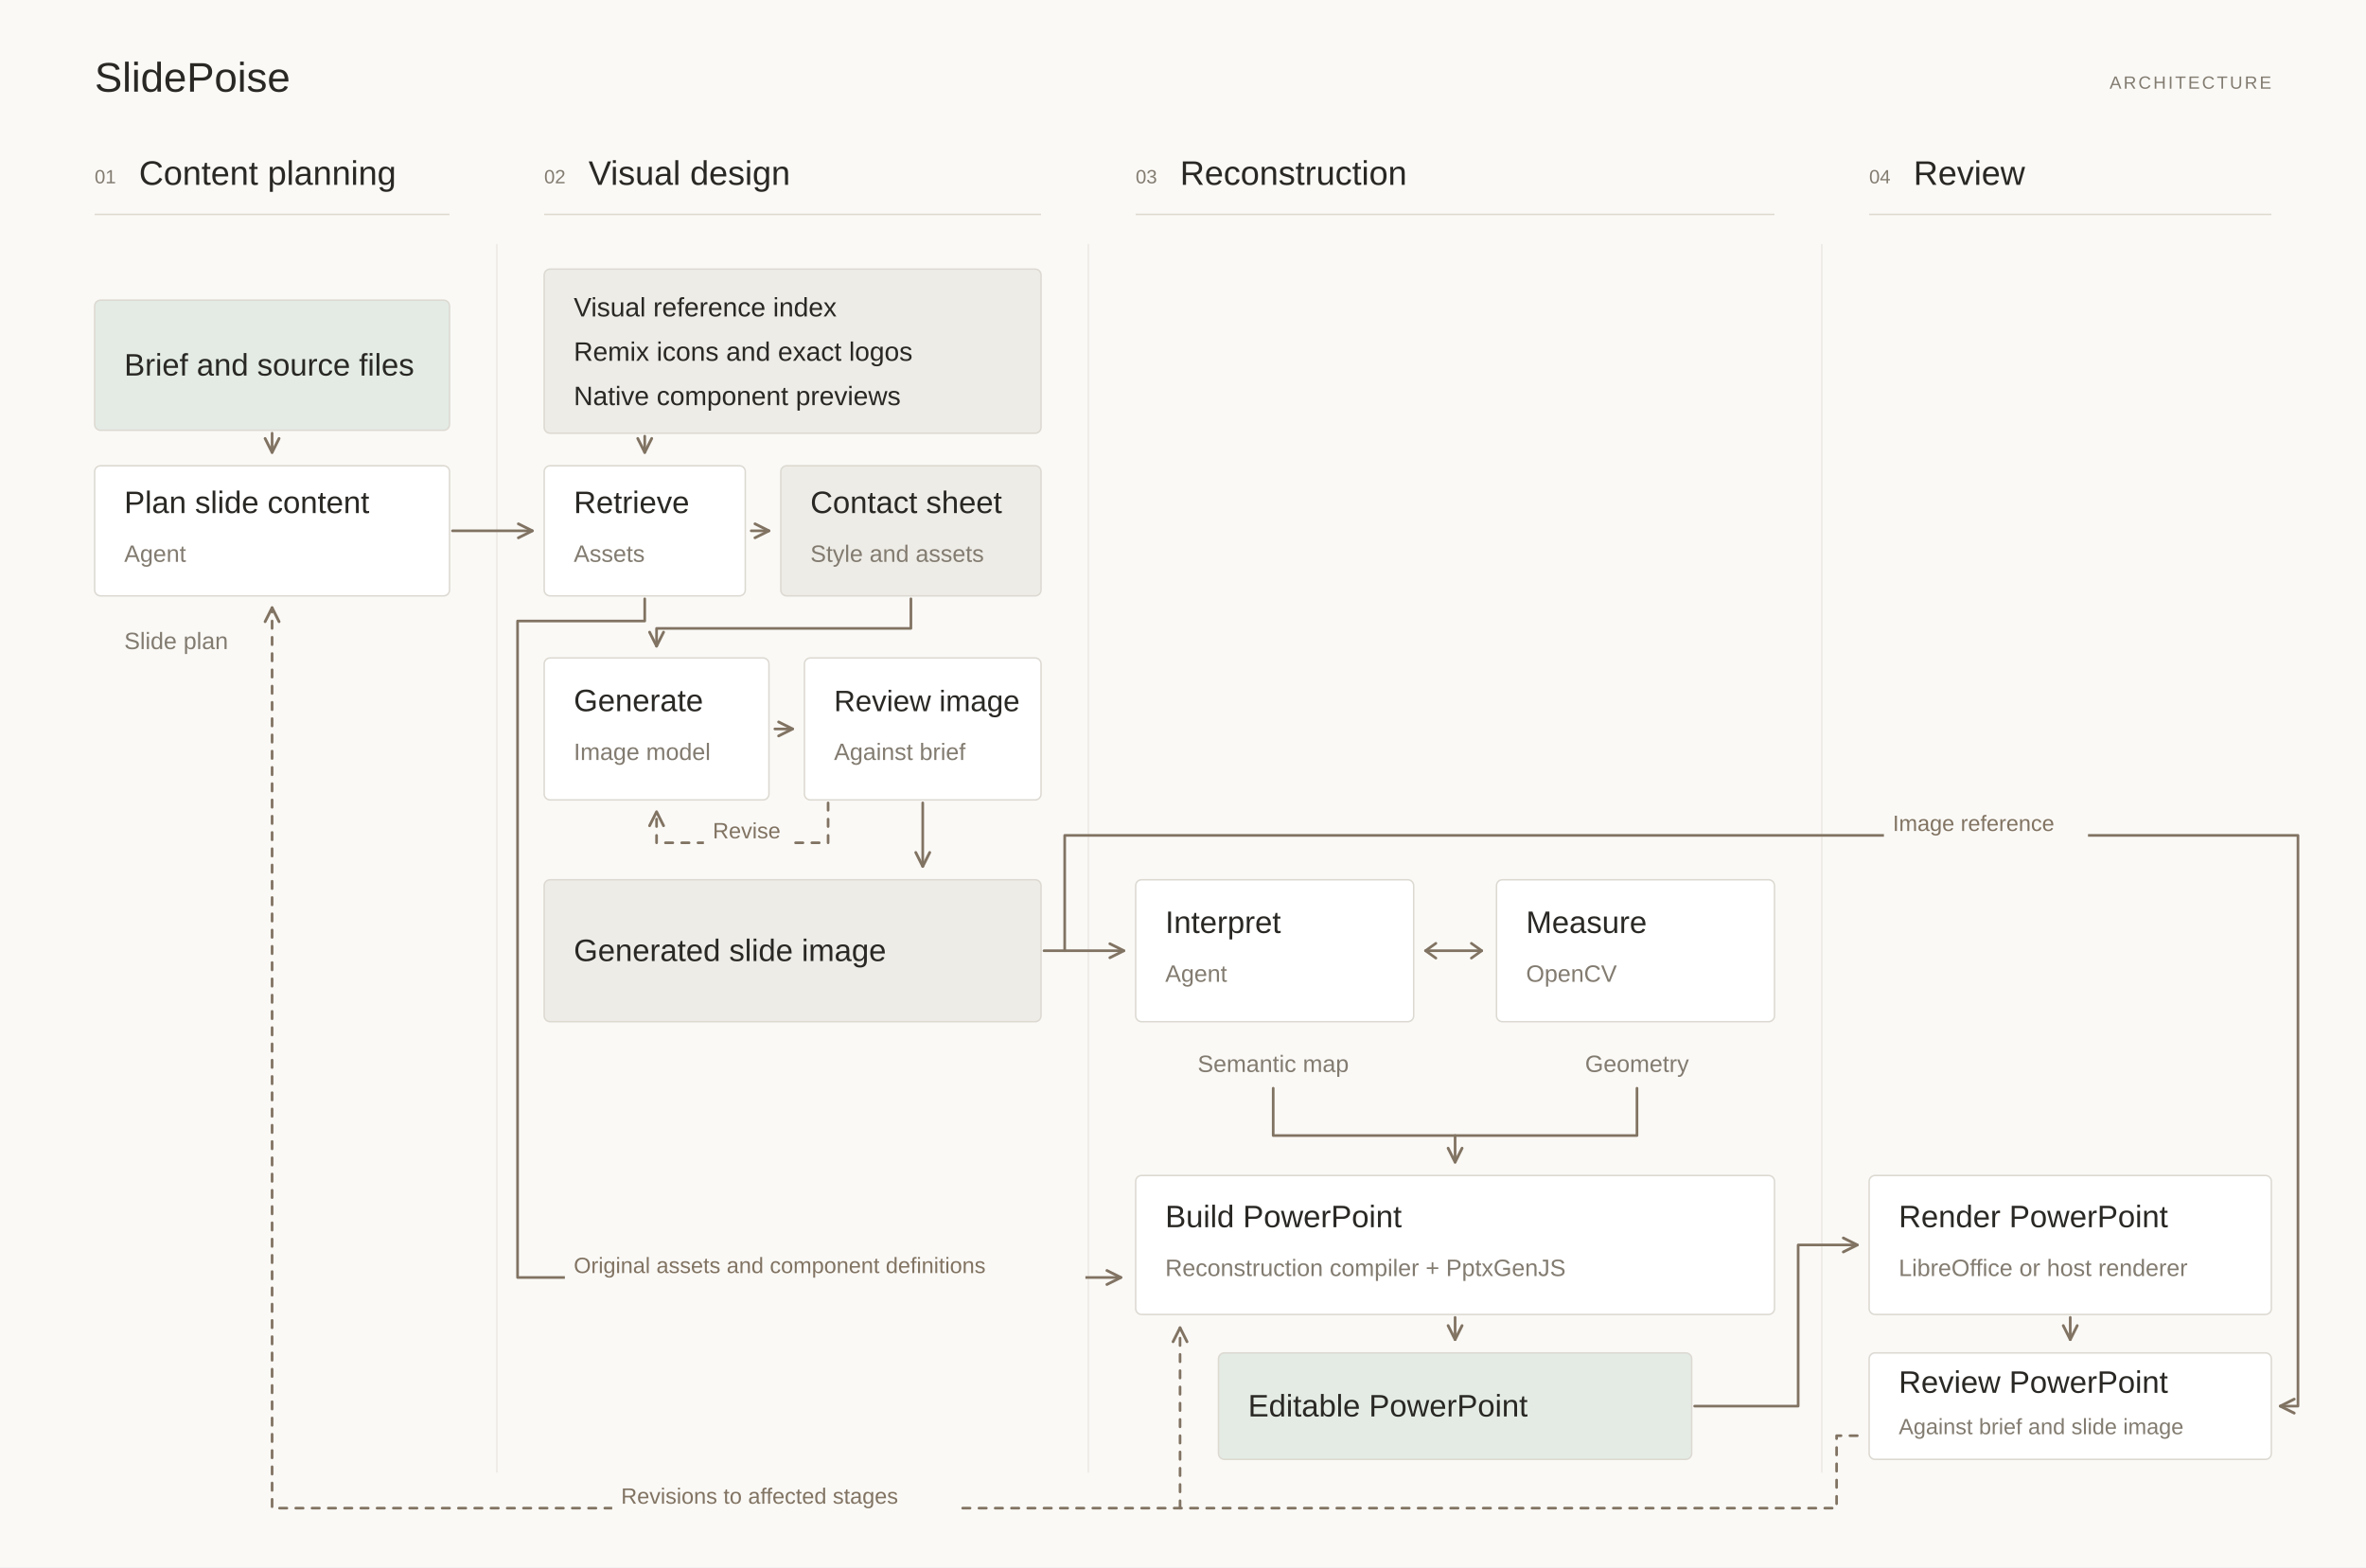
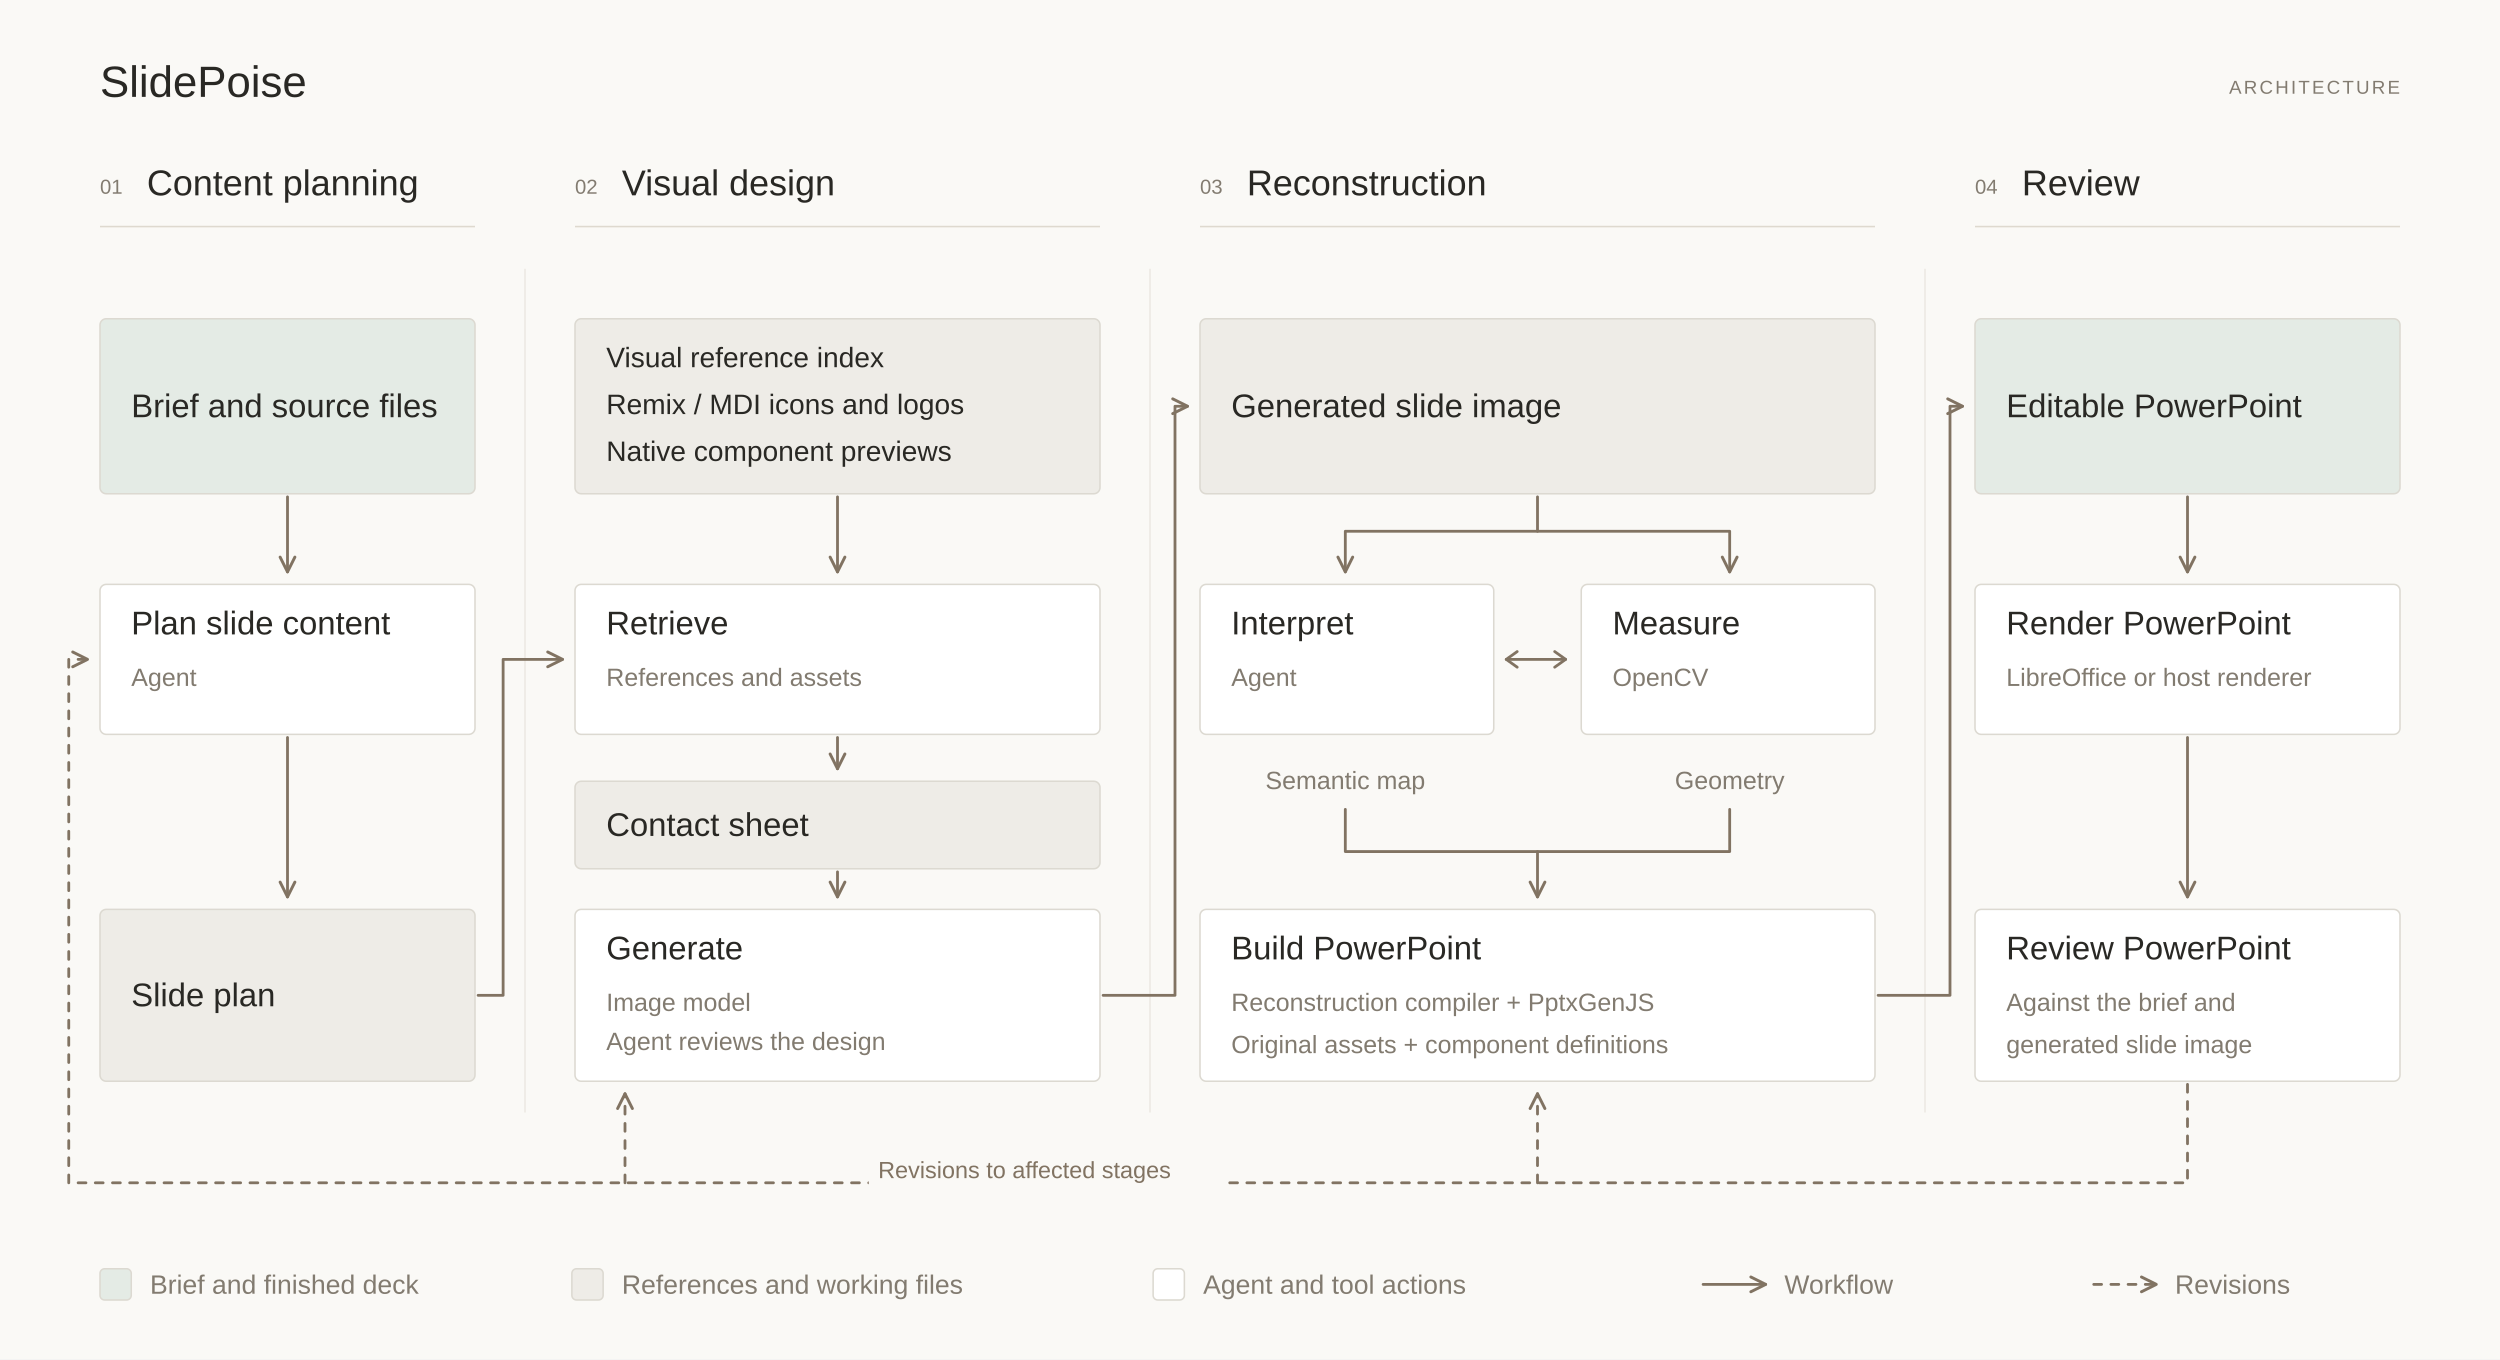
- <svg xmlns="http://www.w3.org/2000/svg" width="1600" height="1060" viewBox="0 0 1600 1060" role="img" aria-labelledby="title desc">
+ <svg xmlns="http://www.w3.org/2000/svg" width="1600" height="870" viewBox="0 0 1600 870" role="img" aria-labelledby="title desc">
  <defs>
    <marker id="stone-arrow" viewBox="0 0 8 8" refX="7" refY="4" markerWidth="7" markerHeight="7" orient="auto-start-reverse">
      <path d="M1 1l6 3-6 3" fill="none" stroke="#817362" stroke-width="1.2" stroke-linecap="round" stroke-linejoin="round" />
    </marker>
    <marker id="gold-arrow" viewBox="0 0 8 8" refX="7" refY="4" markerWidth="7" markerHeight="7" orient="auto-start-reverse">
      <path d="M1 1l6 3-6 3" fill="none" stroke="#8f734b" stroke-width="1.2" stroke-linecap="round" stroke-linejoin="round" />
    </marker>
    <marker id="graphite-arrow" viewBox="0 0 8 8" refX="7" refY="4" markerWidth="7" markerHeight="7" orient="auto-start-reverse">
      <path d="M1 1l6 3-6 3" fill="none" stroke="#716e69" stroke-width="1.2" stroke-linecap="round" stroke-linejoin="round" />
    </marker>
    <marker id="sage-arrow" viewBox="0 0 8 8" refX="7" refY="4" markerWidth="7" markerHeight="7" orient="auto-start-reverse">
      <path d="M1 1l6 3-6 3" fill="none" stroke="#647468" stroke-width="1.2" stroke-linecap="round" stroke-linejoin="round" />
    </marker>
    <marker id="mauve-arrow" viewBox="0 0 8 8" refX="7" refY="4" markerWidth="7" markerHeight="7" orient="auto-start-reverse">
      <path d="M1 1l6 3-6 3" fill="none" stroke="#7c6876" stroke-width="1.2" stroke-linecap="round" stroke-linejoin="round" />
    </marker>
  </defs>
-   <rect x="0" y="0" width="1600" height="1060" rx="0" fill="#faf9f6" stroke="none" />
+   <rect x="0" y="0" width="1600" height="870" rx="0" fill="#faf9f6" stroke="none" />
  <text x="64" y="62" font-family="Arial" font-size="28" fill="#292824">SlidePoise</text>
  <text x="1536" y="60" font-family="Arial" font-size="12" fill="#827b70" letter-spacing="1.4" text-anchor="end">ARCHITECTURE</text>
  <text x="64" y="124" font-family="Arial" font-size="13" fill="#827b70">01</text>
  <text x="94" y="125" font-family="Arial" font-size="23" fill="#292824">Content planning</text>
  <path d="M64 145h240" fill="none" stroke="#ded9cf" />
  <text x="368" y="124" font-family="Arial" font-size="13" fill="#827b70">02</text>
  <text x="398" y="125" font-family="Arial" font-size="23" fill="#292824">Visual design</text>
  <path d="M368 145h336" fill="none" stroke="#ded9cf" />
  <text x="768" y="124" font-family="Arial" font-size="13" fill="#827b70">03</text>
  <text x="798" y="125" font-family="Arial" font-size="23" fill="#292824">Reconstruction</text>
  <path d="M768 145h432" fill="none" stroke="#ded9cf" />
  <text x="1264" y="124" font-family="Arial" font-size="13" fill="#827b70">04</text>
  <text x="1294" y="125" font-family="Arial" font-size="23" fill="#292824">Review</text>
  <path d="M1264 145h272" fill="none" stroke="#ded9cf" />
-   <path d="M336 165V996M736 165V996M1232 165V996" fill="none" stroke="#e6e2da" stroke-width="1" opacity=".7" />
-   <rect x="64" y="203" width="240" height="88" rx="4" fill="#e4ebe5" stroke="#dcd9d1" />
-   <text x="84" y="254" font-family="Arial" font-size="21" fill="#292824">Brief and source files</text>
-   <path d="M184 293L184 306" fill="none" stroke="#817362" stroke-width="1.8" stroke-linecap="round" stroke-linejoin="round" marker-end="url(#stone-arrow)" />
-   <rect x="64" y="315" width="240" height="88" rx="4" fill="#ffffff" stroke="#dcd9d1" />
-   <text x="84" y="347" font-family="Arial" font-size="21" fill="#292824">Plan slide content</text>
-   <text x="84" y="380" font-family="Arial" font-size="16" fill="#827b70">Agent</text>
-   <path d="M306 359L360 359" fill="none" stroke="#817362" stroke-width="1.8" stroke-linecap="round" stroke-linejoin="round" marker-end="url(#stone-arrow)" />
-   <text x="84" y="439" font-family="Arial" font-size="16" fill="#827b70">Slide plan</text>
-   <rect x="368" y="182" width="336" height="111" rx="4" fill="#eeece7" stroke="#dcd9d1" />
-   <text x="388" y="214" font-family="Arial" font-size="18" fill="#292824">Visual reference index</text>
-   <text x="388" y="244" font-family="Arial" font-size="18" fill="#292824">Remix icons and exact logos</text>
-   <text x="388" y="274" font-family="Arial" font-size="18" fill="#292824">Native component previews</text>
-   <path d="M436 295L436 306" fill="none" stroke="#817362" stroke-width="1.8" stroke-linecap="round" stroke-linejoin="round" marker-end="url(#stone-arrow)" />
-   <rect x="368" y="315" width="136" height="88" rx="4" fill="#ffffff" stroke="#dcd9d1" />
-   <text x="388" y="347" font-family="Arial" font-size="21" fill="#292824">Retrieve</text>
-   <text x="388" y="380" font-family="Arial" font-size="16" fill="#827b70">Assets</text>
-   <path d="M508 359L520 359" fill="none" stroke="#817362" stroke-width="1.8" stroke-linecap="round" stroke-linejoin="round" marker-end="url(#stone-arrow)" />
-   <rect x="528" y="315" width="176" height="88" rx="4" fill="#eeece7" stroke="#dcd9d1" />
-   <text x="548" y="347" font-family="Arial" font-size="21" fill="#292824">Contact sheet</text>
-   <text x="548" y="380" font-family="Arial" font-size="16" fill="#827b70">Style and assets</text>
-   <path d="M616 405v20H444v12" fill="none" stroke="#817362" stroke-width="1.8" stroke-linecap="round" stroke-linejoin="round" marker-end="url(#stone-arrow)" />
-   <rect x="368" y="445" width="152" height="96" rx="4" fill="#ffffff" stroke="#dcd9d1" />
-   <text x="388" y="481" font-family="Arial" font-size="21" fill="#292824">Generate</text>
-   <text x="388" y="514" font-family="Arial" font-size="16" fill="#827b70">Image model</text>
-   <path d="M524 493L536 493" fill="none" stroke="#817362" stroke-width="1.8" stroke-linecap="round" stroke-linejoin="round" marker-end="url(#stone-arrow)" />
-   <rect x="544" y="445" width="160" height="96" rx="4" fill="#ffffff" stroke="#dcd9d1" />
-   <text x="564" y="481" font-family="Arial" font-size="20" fill="#292824">Review image</text>
-   <text x="564" y="514" font-family="Arial" font-size="16" fill="#827b70">Against brief</text>
-   <path d="M560 543v27H444v-21" fill="none" stroke="#817362" stroke-width="1.8" stroke-linecap="round" stroke-linejoin="round" stroke-dasharray="5 6" marker-end="url(#stone-arrow)" />
-   <rect x="476" y="549" width="58" height="25" rx="0" fill="#faf9f6" stroke="none" />
-   <text x="482" y="567" font-family="Arial" font-size="15" fill="#817362">Revise</text>
-   <path d="M624 543L624 586" fill="none" stroke="#817362" stroke-width="1.8" stroke-linecap="round" stroke-linejoin="round" marker-end="url(#stone-arrow)" />
-   <rect x="368" y="595" width="336" height="96" rx="4" fill="#eeece7" stroke="#dcd9d1" />
-   <text x="388" y="650" font-family="Arial" font-size="21" fill="#292824">Generated slide image</text>
-   <path d="M706 643L760 643" fill="none" stroke="#817362" stroke-width="1.8" stroke-linecap="round" stroke-linejoin="round" marker-end="url(#stone-arrow)" />
-   <rect x="768" y="595" width="188" height="96" rx="4" fill="#ffffff" stroke="#dcd9d1" />
-   <text x="788" y="631" font-family="Arial" font-size="21" fill="#292824">Interpret</text>
-   <text x="788" y="664" font-family="Arial" font-size="16" fill="#827b70">Agent</text>
-   <rect x="1012" y="595" width="188" height="96" rx="4" fill="#ffffff" stroke="#dcd9d1" />
-   <text x="1032" y="631" font-family="Arial" font-size="21" fill="#292824">Measure</text>
-   <text x="1032" y="664" font-family="Arial" font-size="16" fill="#827b70">OpenCV</text>
-   <path d="M964 643h38" fill="none" stroke="#817362" stroke-width="1.8" stroke-linecap="round" stroke-linejoin="round" />
-   <path d="M971 638l-7 5 7 5M995 638l7 5-7 5" fill="none" stroke="#817362" stroke-width="1.8" stroke-linecap="round" stroke-linejoin="round" />
-   <text x="861" y="725" font-family="Arial" font-size="16" fill="#827b70" text-anchor="middle">Semantic map</text>
-   <text x="1107" y="725" font-family="Arial" font-size="16" fill="#827b70" text-anchor="middle">Geometry</text>
-   <path d="M861 736v32h246v-32" fill="none" stroke="#817362" stroke-width="1.8" stroke-linecap="round" stroke-linejoin="round" />
-   <path d="M984 768L984 786" fill="none" stroke="#817362" stroke-width="1.8" stroke-linecap="round" stroke-linejoin="round" marker-end="url(#stone-arrow)" />
-   <rect x="768" y="795" width="432" height="94" rx="4" fill="#ffffff" stroke="#dcd9d1" />
-   <text x="788" y="830" font-family="Arial" font-size="21" fill="#292824">Build PowerPoint</text>
-   <text x="788" y="863" font-family="Arial" font-size="16" fill="#827b70">Reconstruction compiler + PptxGenJS</text>
-   <path d="M436 405v15H350v444h408" fill="none" stroke="#817362" stroke-width="1.8" stroke-linecap="round" stroke-linejoin="round" marker-end="url(#stone-arrow)" />
-   <rect x="382" y="843" width="352" height="25" rx="0" fill="#faf9f6" stroke="none" />
-   <text x="388" y="861" font-family="Arial" font-size="15" fill="#817362">Original assets and component definitions</text>
-   <path d="M984 891L984 906" fill="none" stroke="#817362" stroke-width="1.8" stroke-linecap="round" stroke-linejoin="round" marker-end="url(#stone-arrow)" />
-   <rect x="824" y="915" width="320" height="72" rx="4" fill="#e4ebe5" stroke="#dcd9d1" />
-   <text x="844" y="958" font-family="Arial" font-size="21" fill="#292824">Editable PowerPoint</text>
-   <path d="M1146 951h70V842h40" fill="none" stroke="#817362" stroke-width="1.8" stroke-linecap="round" stroke-linejoin="round" marker-end="url(#stone-arrow)" />
-   <rect x="1264" y="795" width="272" height="94" rx="4" fill="#ffffff" stroke="#dcd9d1" />
-   <text x="1284" y="830" font-family="Arial" font-size="21" fill="#292824">Render PowerPoint</text>
-   <text x="1284" y="863" font-family="Arial" font-size="16" fill="#827b70">LibreOffice or host renderer</text>
-   <path d="M1400 891L1400 906" fill="none" stroke="#817362" stroke-width="1.8" stroke-linecap="round" stroke-linejoin="round" marker-end="url(#stone-arrow)" />
-   <rect x="1264" y="915" width="272" height="72" rx="4" fill="#ffffff" stroke="#dcd9d1" />
-   <text x="1284" y="942" font-family="Arial" font-size="21" fill="#292824">Review PowerPoint</text>
-   <text x="1284" y="970" font-family="Arial" font-size="15" fill="#827b70">Against brief and slide image</text>
-   <path d="M720 643v-78h834v386h-12" fill="none" stroke="#817362" stroke-width="1.8" stroke-linecap="round" stroke-linejoin="round" marker-end="url(#stone-arrow)" />
-   <rect x="1274" y="544" width="138" height="25" rx="0" fill="#faf9f6" stroke="none" />
-   <text x="1280" y="562" font-family="Arial" font-size="15" fill="#817362">Image reference</text>
-   <path d="M1256 971H1242v49H184V411" fill="none" stroke="#817362" stroke-width="1.8" stroke-linecap="round" stroke-linejoin="round" stroke-dasharray="5 6" marker-end="url(#stone-arrow)" />
-   <path d="M798 1020v-122" fill="none" stroke="#817362" stroke-width="1.8" stroke-linecap="round" stroke-linejoin="round" stroke-dasharray="5 6" marker-end="url(#stone-arrow)" />
-   <rect x="414" y="999" width="234" height="25" rx="0" fill="#faf9f6" stroke="none" />
-   <text x="420" y="1017" font-family="Arial" font-size="15" fill="#817362">Revisions to affected stages</text>
+   <path d="M336 172V712M736 172V712M1232 172V712" fill="none" stroke="#e6e2da" stroke-width="1" opacity=".7" />
+   <rect x="64" y="204" width="240" height="112" rx="4" fill="#e4ebe5" stroke="#dcd9d1" />
+   <text x="84" y="267" font-family="Arial" font-size="21" fill="#292824">Brief and source files</text>
+   <rect x="368" y="204" width="336" height="112" rx="4" fill="#eeece7" stroke="#dcd9d1" />
+   <text x="388" y="235" font-family="Arial" font-size="18" fill="#292824">Visual reference index</text>
+   <text x="388" y="265" font-family="Arial" font-size="18" fill="#292824">Remix / MDI icons and logos</text>
+   <text x="388" y="295" font-family="Arial" font-size="18" fill="#292824">Native component previews</text>
+   <rect x="768" y="204" width="432" height="112" rx="4" fill="#eeece7" stroke="#dcd9d1" />
+   <text x="788" y="267" font-family="Arial" font-size="21" fill="#292824">Generated slide image</text>
+   <rect x="1264" y="204" width="272" height="112" rx="4" fill="#e4ebe5" stroke="#dcd9d1" />
+   <text x="1284" y="267" font-family="Arial" font-size="21" fill="#292824">Editable PowerPoint</text>
+   <path d="M184 318L184 366" fill="none" stroke="#817362" stroke-width="1.8" stroke-linecap="round" stroke-linejoin="round" marker-end="url(#stone-arrow)" />
+   <rect x="64" y="374" width="240" height="96" rx="4" fill="#ffffff" stroke="#dcd9d1" />
+   <text x="84" y="406" font-family="Arial" font-size="21" fill="#292824">Plan slide content</text>
+   <text x="84" y="439" font-family="Arial" font-size="16" fill="#827b70">Agent</text>
+   <path d="M184 472L184 574" fill="none" stroke="#817362" stroke-width="1.8" stroke-linecap="round" stroke-linejoin="round" marker-end="url(#stone-arrow)" />
+   <rect x="64" y="582" width="240" height="110" rx="4" fill="#eeece7" stroke="#dcd9d1" />
+   <text x="84" y="644" font-family="Arial" font-size="21" fill="#292824">Slide plan</text>
+   <path d="M306 637h16V422h38" fill="none" stroke="#817362" stroke-width="1.8" stroke-linecap="round" stroke-linejoin="round" marker-end="url(#stone-arrow)" />
+   <path d="M536 318L536 366" fill="none" stroke="#817362" stroke-width="1.8" stroke-linecap="round" stroke-linejoin="round" marker-end="url(#stone-arrow)" />
+   <rect x="368" y="374" width="336" height="96" rx="4" fill="#ffffff" stroke="#dcd9d1" />
+   <text x="388" y="406" font-family="Arial" font-size="21" fill="#292824">Retrieve</text>
+   <text x="388" y="439" font-family="Arial" font-size="16" fill="#827b70">References and assets</text>
+   <path d="M536 472L536 492" fill="none" stroke="#817362" stroke-width="1.8" stroke-linecap="round" stroke-linejoin="round" marker-end="url(#stone-arrow)" />
+   <rect x="368" y="500" width="336" height="56" rx="4" fill="#eeece7" stroke="#dcd9d1" />
+   <text x="388" y="535" font-family="Arial" font-size="21" fill="#292824">Contact sheet</text>
+   <path d="M536 558L536 574" fill="none" stroke="#817362" stroke-width="1.8" stroke-linecap="round" stroke-linejoin="round" marker-end="url(#stone-arrow)" />
+   <rect x="368" y="582" width="336" height="110" rx="4" fill="#ffffff" stroke="#dcd9d1" />
+   <text x="388" y="614" font-family="Arial" font-size="21" fill="#292824">Generate</text>
+   <text x="388" y="647" font-family="Arial" font-size="16" fill="#827b70">Image model</text>
+   <text x="388" y="672" font-family="Arial" font-size="16" fill="#827b70">Agent reviews the design</text>
+   <path d="M706 637h46V260h8" fill="none" stroke="#817362" stroke-width="1.8" stroke-linecap="round" stroke-linejoin="round" marker-end="url(#stone-arrow)" />
+   <path d="M984 318v22H861v26" fill="none" stroke="#817362" stroke-width="1.8" stroke-linecap="round" stroke-linejoin="round" marker-end="url(#stone-arrow)" />
+   <path d="M984 340h123v26" fill="none" stroke="#817362" stroke-width="1.8" stroke-linecap="round" stroke-linejoin="round" marker-end="url(#stone-arrow)" />
+   <rect x="768" y="374" width="188" height="96" rx="4" fill="#ffffff" stroke="#dcd9d1" />
+   <text x="788" y="406" font-family="Arial" font-size="21" fill="#292824">Interpret</text>
+   <text x="788" y="439" font-family="Arial" font-size="16" fill="#827b70">Agent</text>
+   <rect x="1012" y="374" width="188" height="96" rx="4" fill="#ffffff" stroke="#dcd9d1" />
+   <text x="1032" y="406" font-family="Arial" font-size="21" fill="#292824">Measure</text>
+   <text x="1032" y="439" font-family="Arial" font-size="16" fill="#827b70">OpenCV</text>
+   <path d="M964 422h38" fill="none" stroke="#817362" stroke-width="1.8" stroke-linecap="round" stroke-linejoin="round" />
+   <path d="M971 417l-7 5 7 5M995 417l7 5-7 5" fill="none" stroke="#817362" stroke-width="1.8" stroke-linecap="round" stroke-linejoin="round" />
+   <text x="861" y="505" font-family="Arial" font-size="16" fill="#827b70" text-anchor="middle">Semantic map</text>
+   <text x="1107" y="505" font-family="Arial" font-size="16" fill="#827b70" text-anchor="middle">Geometry</text>
+   <path d="M861 518v27h246v-27" fill="none" stroke="#817362" stroke-width="1.8" stroke-linecap="round" stroke-linejoin="round" />
+   <path d="M984 545L984 574" fill="none" stroke="#817362" stroke-width="1.8" stroke-linecap="round" stroke-linejoin="round" marker-end="url(#stone-arrow)" />
+   <rect x="768" y="582" width="432" height="110" rx="4" fill="#ffffff" stroke="#dcd9d1" />
+   <text x="788" y="614" font-family="Arial" font-size="21" fill="#292824">Build PowerPoint</text>
+   <text x="788" y="647" font-family="Arial" font-size="16" fill="#827b70">Reconstruction compiler + PptxGenJS</text>
+   <text x="788" y="674" font-family="Arial" font-size="16" fill="#827b70">Original assets + component definitions</text>
+   <path d="M1202 637h46V260h8" fill="none" stroke="#817362" stroke-width="1.8" stroke-linecap="round" stroke-linejoin="round" marker-end="url(#stone-arrow)" />
+   <path d="M1400 318L1400 366" fill="none" stroke="#817362" stroke-width="1.8" stroke-linecap="round" stroke-linejoin="round" marker-end="url(#stone-arrow)" />
+   <rect x="1264" y="374" width="272" height="96" rx="4" fill="#ffffff" stroke="#dcd9d1" />
+   <text x="1284" y="406" font-family="Arial" font-size="21" fill="#292824">Render PowerPoint</text>
+   <text x="1284" y="439" font-family="Arial" font-size="16" fill="#827b70">LibreOffice or host renderer</text>
+   <path d="M1400 472L1400 574" fill="none" stroke="#817362" stroke-width="1.8" stroke-linecap="round" stroke-linejoin="round" marker-end="url(#stone-arrow)" />
+   <rect x="1264" y="582" width="272" height="110" rx="4" fill="#ffffff" stroke="#dcd9d1" />
+   <text x="1284" y="614" font-family="Arial" font-size="21" fill="#292824">Review PowerPoint</text>
+   <text x="1284" y="647" font-family="Arial" font-size="16" fill="#827b70">Against the brief and</text>
+   <text x="1284" y="674" font-family="Arial" font-size="16" fill="#827b70">generated slide image</text>
+   <path d="M1400 694v63H44V422h12" fill="none" stroke="#817362" stroke-width="1.8" stroke-linecap="round" stroke-linejoin="round" stroke-dasharray="5 6" marker-end="url(#stone-arrow)" />
+   <path d="M400 757v-57" fill="none" stroke="#817362" stroke-width="1.8" stroke-linecap="round" stroke-linejoin="round" stroke-dasharray="5 6" marker-end="url(#stone-arrow)" />
+   <path d="M984 757v-57" fill="none" stroke="#817362" stroke-width="1.8" stroke-linecap="round" stroke-linejoin="round" stroke-dasharray="5 6" marker-end="url(#stone-arrow)" />
+   <rect x="556" y="736" width="230" height="25" rx="0" fill="#faf9f6" stroke="none" />
+   <text x="562" y="754" font-family="Arial" font-size="15" fill="#817362">Revisions to affected stages</text>
+   <rect x="64" y="812" width="20" height="20" rx="3" fill="#e4ebe5" stroke="#dcd9d1" />
+   <text x="96" y="828" font-family="Arial" font-size="17" fill="#827b70">Brief and finished deck</text>
+   <rect x="366" y="812" width="20" height="20" rx="3" fill="#eeece7" stroke="#dcd9d1" />
+   <text x="398" y="828" font-family="Arial" font-size="17" fill="#827b70">References and working files</text>
+   <rect x="738" y="812" width="20" height="20" rx="3" fill="#ffffff" stroke="#dcd9d1" />
+   <text x="770" y="828" font-family="Arial" font-size="17" fill="#827b70">Agent and tool actions</text>
+   <path d="M1090 822L1130 822" fill="none" stroke="#817362" stroke-width="1.8" stroke-linecap="round" stroke-linejoin="round" marker-end="url(#stone-arrow)" />
+   <text x="1142" y="828" font-family="Arial" font-size="17" fill="#827b70">Workflow</text>
+   <path d="M1340 822h40" fill="none" stroke="#817362" stroke-width="1.8" stroke-linecap="round" stroke-linejoin="round" stroke-dasharray="5 6" marker-end="url(#stone-arrow)" />
+   <text x="1392" y="828" font-family="Arial" font-size="17" fill="#827b70">Revisions</text>
</svg>
